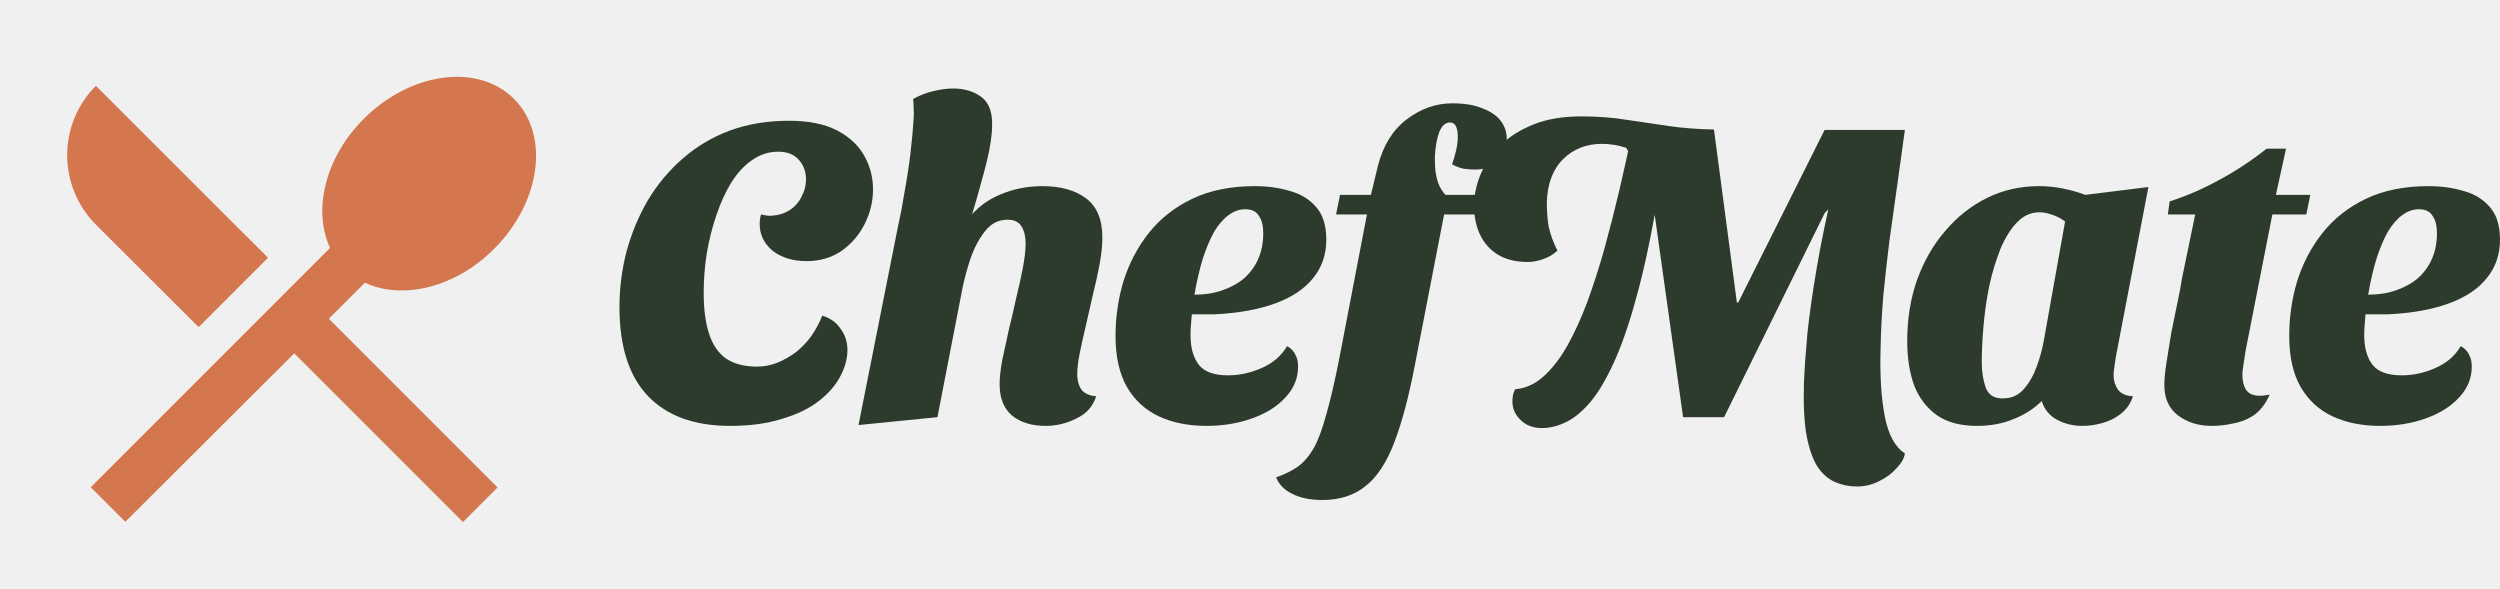
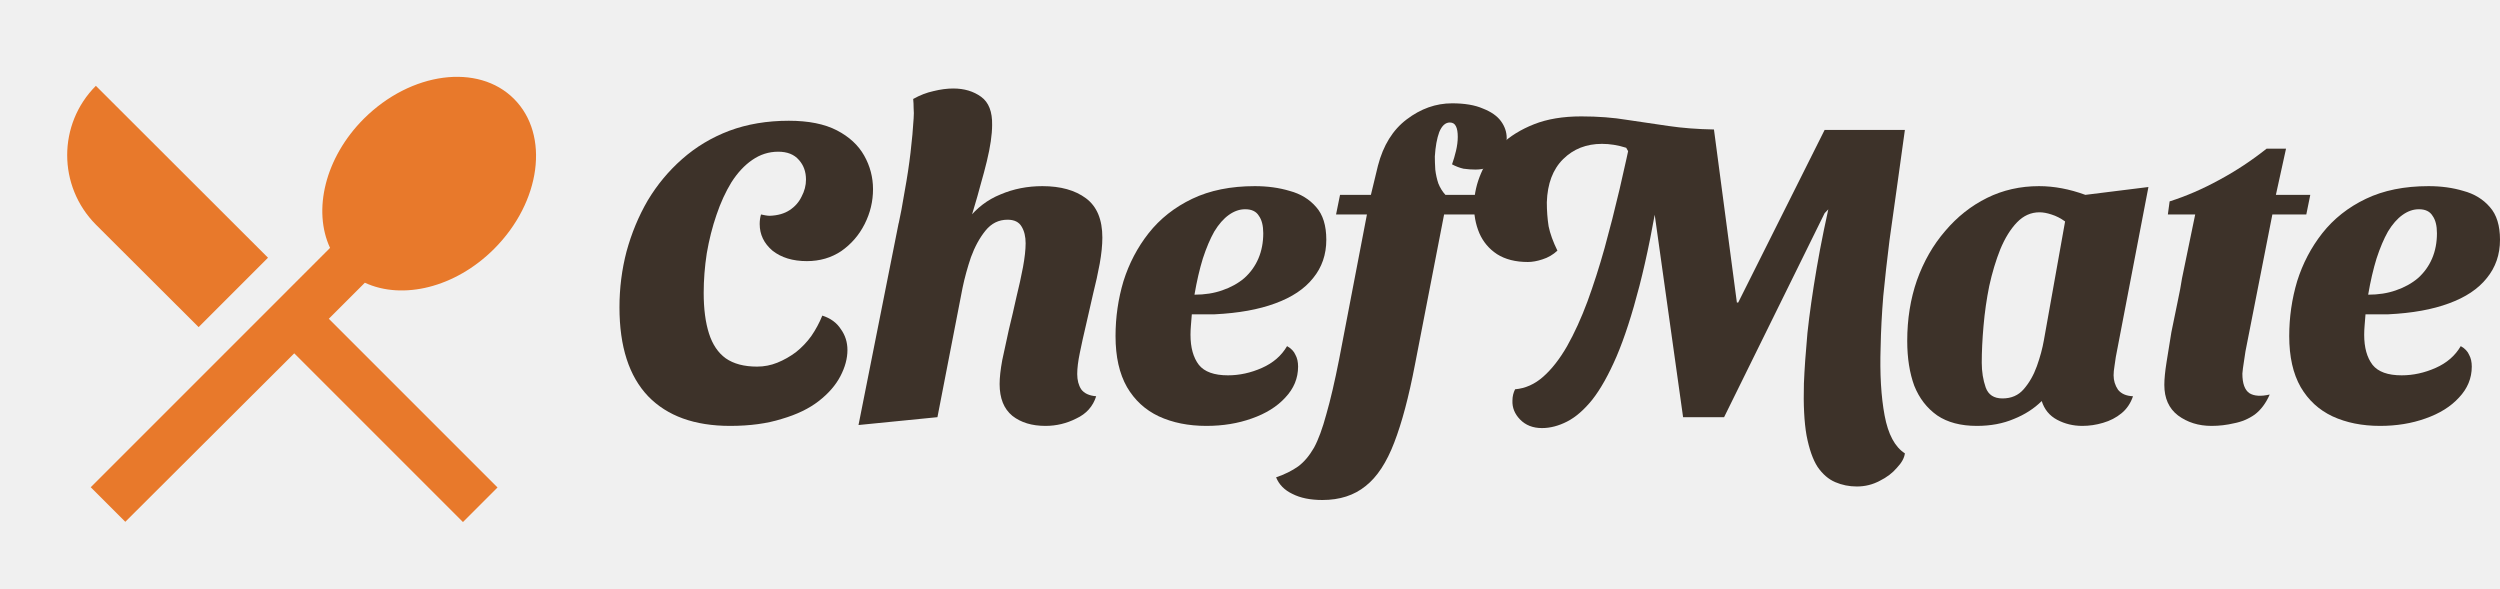
<svg xmlns="http://www.w3.org/2000/svg" width="565" height="133" viewBox="0 0 565 133" fill="none">
  <g clip-path="url(#clip0_45_5)">
-     <path d="M44.888 73.926L60.57 58.243L21.668 19.396C13.023 28.041 13.023 42.061 21.668 50.762L44.888 73.926ZM82.46 63.895C90.939 67.83 102.853 65.059 111.665 56.248C122.249 45.663 124.3 30.479 116.153 22.333C108.062 14.242 92.878 16.237 82.238 26.822C73.427 35.633 70.656 47.547 74.591 56.026L20.504 110.113L28.318 117.927L66.5 79.855L104.627 117.982L112.44 110.168L74.314 72.042L82.46 63.895Z" fill="#D4764E" />
+     <path d="M44.888 73.926L60.57 58.243L21.668 19.396C13.023 28.041 13.023 42.061 21.668 50.762L44.888 73.926ZM82.46 63.895C90.939 67.83 102.853 65.059 111.665 56.248C122.249 45.663 124.3 30.479 116.153 22.333C108.062 14.242 92.878 16.237 82.238 26.822C73.427 35.633 70.656 47.547 74.591 56.026L20.504 110.113L28.318 117.927L66.5 79.855L104.627 117.982L112.44 110.168L74.314 72.042L82.46 63.895Z" fill="#E8792B" />
  </g>
-   <path d="M165.013 96.252C156.975 96.252 150.796 94.019 146.478 89.553C142.159 85.021 140 78.322 140 69.456C140 65.121 140.531 60.917 141.594 56.845C142.724 52.708 144.318 48.865 146.378 45.319C148.504 41.772 151.095 38.653 154.151 35.96C157.274 33.201 160.828 31.067 164.814 29.556C168.867 28.046 173.351 27.29 178.268 27.29C182.719 27.29 186.34 28.013 189.13 29.458C191.92 30.902 193.98 32.807 195.309 35.172C196.637 37.536 197.302 40.065 197.302 42.757C197.302 45.516 196.671 48.143 195.408 50.639C194.146 53.135 192.385 55.17 190.126 56.747C187.868 58.257 185.277 59.013 182.353 59.013C179.164 59.013 176.573 58.225 174.58 56.648C172.654 55.006 171.69 53.003 171.69 50.639C171.69 49.851 171.79 49.128 171.989 48.471C172.321 48.537 172.654 48.603 172.986 48.668C173.318 48.734 173.65 48.767 173.982 48.767C175.776 48.701 177.271 48.274 178.467 47.486C179.663 46.698 180.56 45.68 181.158 44.432C181.822 43.184 182.154 41.904 182.154 40.59C182.154 38.817 181.623 37.339 180.56 36.157C179.497 34.909 177.935 34.285 175.876 34.285C173.75 34.285 171.79 34.909 169.996 36.157C168.269 37.339 166.708 39.014 165.312 41.181C163.984 43.349 162.854 45.811 161.924 48.57C160.994 51.263 160.263 54.153 159.732 57.239C159.267 60.261 159.034 63.249 159.034 66.204C159.034 69.817 159.433 72.871 160.23 75.367C161.027 77.862 162.29 79.734 164.017 80.982C165.811 82.23 168.169 82.854 171.092 82.854C172.687 82.854 174.215 82.558 175.677 81.967C177.138 81.376 178.533 80.588 179.862 79.603C181.191 78.552 182.353 77.337 183.35 75.958C184.346 74.513 185.177 72.969 185.841 71.327C187.702 71.918 189.097 72.936 190.027 74.381C191.023 75.761 191.522 77.337 191.522 79.11C191.522 81.015 190.99 82.985 189.927 85.021C188.864 87.057 187.236 88.929 185.044 90.637C182.852 92.344 180.061 93.691 176.673 94.676C173.351 95.727 169.465 96.252 165.013 96.252Z" fill="#2D3B2D" />
-   <path d="M236.277 96.252C233.221 96.252 230.729 95.497 228.803 93.986C226.876 92.41 225.913 90.013 225.913 86.794C225.913 85.35 226.112 83.543 226.511 81.376C226.976 79.209 227.474 76.91 228.006 74.48C228.603 72.05 229.168 69.62 229.7 67.19C230.298 64.76 230.796 62.494 231.194 60.392C231.593 58.225 231.792 56.418 231.792 54.974C231.792 53.463 231.493 52.215 230.896 51.23C230.298 50.179 229.235 49.654 227.707 49.654C225.713 49.654 224.053 50.475 222.724 52.117C221.395 53.758 220.299 55.762 219.435 58.126C218.638 60.49 218.007 62.789 217.542 65.022L211.861 94.282L194.023 96.055L203.092 50.442L218.738 49.555C220.731 46.994 223.189 45.122 226.112 43.94C229.035 42.692 232.191 42.068 235.579 42.068C239.698 42.068 242.987 42.987 245.445 44.826C247.903 46.665 249.132 49.621 249.132 53.693C249.132 55.4 248.933 57.371 248.534 59.604C248.136 61.771 247.638 64.037 247.04 66.401C246.508 68.766 245.977 71.097 245.445 73.396C244.914 75.629 244.449 77.731 244.05 79.701C243.651 81.606 243.452 83.215 243.452 84.529C243.452 85.908 243.751 87.057 244.349 87.977C245.013 88.896 246.143 89.422 247.737 89.553C247.006 91.852 245.512 93.526 243.253 94.577C241.06 95.694 238.735 96.252 236.277 96.252ZM218.239 52.905L202.892 51.525C203.49 48.767 204.022 45.943 204.487 43.053C205.018 40.163 205.45 37.306 205.782 34.482C206.115 31.658 206.347 29.096 206.48 26.798C206.546 25.944 206.546 25.156 206.48 24.433C206.48 23.711 206.447 23.021 206.38 22.364C207.908 21.511 209.436 20.919 210.965 20.591C212.559 20.197 214.054 20 215.449 20C217.907 20 220 20.624 221.727 21.872C223.455 23.12 224.285 25.254 224.219 28.275C224.219 29.326 224.119 30.541 223.92 31.921C223.72 33.3 223.421 34.81 223.023 36.452C222.624 38.094 222.159 39.835 221.628 41.674C221.163 43.447 220.631 45.319 220.033 47.289C219.502 49.194 218.904 51.066 218.239 52.905Z" fill="#2D3B2D" />
-   <path d="M272.64 96.252C268.587 96.252 265 95.53 261.877 94.085C258.821 92.64 256.43 90.44 254.702 87.484C252.975 84.463 252.111 80.621 252.111 75.958C252.111 71.689 252.709 67.551 253.905 63.544C255.167 59.538 257.061 55.926 259.585 52.708C262.176 49.424 265.465 46.829 269.451 44.925C273.437 43.02 278.154 42.068 283.602 42.068C286.459 42.068 289.083 42.429 291.475 43.151C293.933 43.808 295.926 45.023 297.454 46.797C298.982 48.504 299.746 50.967 299.746 54.185C299.746 57.535 298.75 60.425 296.757 62.855C294.83 65.285 291.973 67.19 288.186 68.569C284.466 69.948 279.915 70.769 274.534 71.032C273.67 71.032 272.773 71.032 271.843 71.032C270.979 71.032 270.149 71.032 269.351 71.032C269.285 71.82 269.219 72.641 269.152 73.495C269.086 74.283 269.053 75.005 269.053 75.662C269.053 78.552 269.684 80.818 270.946 82.46C272.208 84.036 274.401 84.824 277.523 84.824C280.114 84.824 282.672 84.266 285.197 83.149C287.721 82.033 289.615 80.391 290.877 78.224C291.807 78.749 292.438 79.406 292.77 80.194C293.169 80.916 293.368 81.803 293.368 82.854C293.368 85.481 292.405 87.812 290.478 89.849C288.618 91.885 286.094 93.461 282.905 94.577C279.782 95.694 276.361 96.252 272.64 96.252ZM269.949 66.599C272.275 66.599 274.367 66.27 276.228 65.613C278.154 64.957 279.815 64.037 281.21 62.855C282.606 61.607 283.669 60.129 284.399 58.422C285.13 56.714 285.496 54.809 285.496 52.708C285.496 51 285.163 49.686 284.499 48.767C283.901 47.782 282.871 47.289 281.41 47.289C280.147 47.289 278.918 47.716 277.722 48.57C276.527 49.424 275.43 50.672 274.434 52.314C273.504 53.956 272.64 55.992 271.843 58.422C271.112 60.786 270.481 63.512 269.949 66.599Z" fill="#2D3B2D" />
-   <path d="M298.861 113C296.137 113 293.878 112.54 292.085 111.621C290.291 110.767 289.062 109.519 288.397 107.877C290.324 107.22 291.985 106.399 293.38 105.414C294.709 104.429 295.905 103.017 296.968 101.178C297.964 99.339 298.894 96.81 299.758 93.592C300.688 90.374 301.651 86.236 302.648 81.179L308.926 48.471H301.95L302.847 44.038H309.823L311.418 37.438C312.613 32.84 314.773 29.359 317.895 26.995C321.084 24.565 324.506 23.35 328.16 23.35C331.016 23.35 333.342 23.744 335.135 24.532C336.996 25.254 338.358 26.207 339.221 27.389C340.085 28.571 340.517 29.852 340.517 31.231C340.517 33.595 339.819 35.369 338.424 36.551C337.095 37.733 335.434 38.324 333.441 38.324C332.578 38.324 331.681 38.258 330.751 38.127C329.887 37.93 329.023 37.602 328.16 37.142C328.492 36.222 328.791 35.204 329.057 34.088C329.322 32.971 329.455 31.921 329.455 30.935C329.455 29.884 329.322 29.096 329.057 28.571C328.791 27.98 328.326 27.684 327.661 27.684C326.665 27.684 325.868 28.407 325.27 29.852C324.738 31.297 324.406 33.136 324.273 35.369C324.273 36.222 324.306 37.208 324.373 38.324C324.506 39.441 324.738 40.492 325.07 41.477C325.469 42.462 326 43.316 326.665 44.038H336.331L335.733 48.471H326.366L319.789 82.361C318.393 89.651 316.832 95.53 315.105 99.996C313.377 104.528 311.218 107.811 308.627 109.847C306.036 111.949 302.781 113 298.861 113Z" fill="#2D3B2D" />
-   <path d="M380.377 94.282L373.9 48.077L373.501 47.191L369.316 29.261H387.353L392.535 68.372H392.834L412.367 29.359H430.305L412.367 48.176L389.645 94.282H380.377ZM348.488 96.745C346.428 96.745 344.767 96.088 343.505 94.774C342.309 93.526 341.744 92.114 341.811 90.538C341.811 89.619 342.01 88.765 342.409 87.977C344.734 87.78 346.86 86.827 348.787 85.12C350.713 83.412 352.507 81.113 354.168 78.224C355.829 75.268 357.357 71.918 358.752 68.175C360.147 64.365 361.443 60.326 362.639 56.057C363.835 51.722 364.964 47.289 366.027 42.757C367.09 38.16 368.087 33.661 369.017 29.261L375.195 41.378C373.734 50.442 372.172 58.192 370.511 64.628C368.851 71.065 367.123 76.385 365.329 80.588C363.536 84.726 361.709 87.977 359.848 90.341C357.988 92.64 356.095 94.282 354.168 95.267C352.241 96.252 350.348 96.745 348.488 96.745ZM345.299 59.21C342.508 59.21 340.183 58.619 338.323 57.436C336.529 56.254 335.2 54.678 334.337 52.708C333.473 50.672 333.074 48.471 333.141 46.107C333.207 43.743 333.739 41.411 334.735 39.112C335.732 36.748 337.227 34.613 339.22 32.709C341.213 30.804 343.704 29.261 346.694 28.078C349.684 26.896 353.238 26.305 357.357 26.305C361.144 26.305 364.599 26.568 367.721 27.093C370.844 27.553 373.966 28.013 377.089 28.473C380.211 28.932 383.6 29.195 387.254 29.261L379.48 38.324L368.02 34.285L367.522 33.398C365.662 32.807 363.835 32.512 362.041 32.512C358.52 32.512 355.596 33.661 353.271 35.96C350.946 38.258 349.717 41.51 349.584 45.713C349.584 47.618 349.717 49.424 349.983 51.131C350.315 52.773 350.979 54.612 351.976 56.648C350.979 57.568 349.85 58.225 348.587 58.619C347.392 59.013 346.295 59.21 345.299 59.21ZM419.641 109.946C417.914 109.946 416.286 109.618 414.758 108.961C413.23 108.304 411.902 107.155 410.772 105.513C409.709 103.871 408.879 101.506 408.281 98.419C407.749 95.398 407.55 91.49 407.683 86.696C407.816 83.412 408.081 79.603 408.48 75.268C408.945 70.933 409.643 66.04 410.573 60.589C411.503 55.138 412.732 49.161 414.26 42.659L413.861 40.294L412.367 29.359H430.504C429.972 33.234 429.408 37.306 428.81 41.575C428.212 45.844 427.614 50.113 427.016 54.382C426.484 58.651 426.019 62.822 425.621 66.894C425.289 70.966 425.089 74.808 425.023 78.421C424.823 84.463 425.122 89.619 425.92 93.888C426.717 98.157 428.245 101.014 430.504 102.459C430.371 103.51 429.773 104.593 428.71 105.71C427.713 106.892 426.418 107.877 424.823 108.665C423.229 109.519 421.502 109.946 419.641 109.946Z" fill="#2D3B2D" />
-   <path d="M446.779 96.252C443.125 96.252 440.136 95.464 437.811 93.888C435.485 92.246 433.758 90.013 432.628 87.189C431.566 84.299 431.034 80.916 431.034 77.041C431.034 72.115 431.765 67.551 433.226 63.347C434.754 59.078 436.88 55.368 439.604 52.215C442.328 48.997 445.484 46.501 449.072 44.728C452.659 42.954 456.579 42.068 460.831 42.068C464.219 42.068 467.707 42.725 471.295 44.038L485.545 42.265L478.171 80.686C478.104 81.278 478.005 81.967 477.872 82.755C477.739 83.543 477.673 84.233 477.673 84.824C477.673 86.006 478.005 87.09 478.669 88.075C479.4 88.995 480.529 89.487 482.057 89.553C481.526 91.129 480.662 92.41 479.466 93.395C478.27 94.38 476.875 95.103 475.281 95.562C473.753 96.022 472.192 96.252 470.597 96.252C468.538 96.252 466.644 95.792 464.917 94.873C463.189 93.953 462.027 92.541 461.429 90.637C459.701 92.344 457.609 93.691 455.151 94.676C452.692 95.727 449.902 96.252 446.779 96.252ZM452.559 90.046C454.553 90.046 456.147 89.356 457.343 87.977C458.605 86.532 459.602 84.791 460.333 82.755C461.063 80.719 461.595 78.749 461.927 76.844L466.711 50.048C465.714 49.325 464.684 48.8 463.621 48.471C462.625 48.143 461.728 47.979 460.931 47.979C459.004 47.979 457.31 48.734 455.848 50.245C454.386 51.755 453.124 53.791 452.061 56.353C451.065 58.849 450.234 61.607 449.57 64.628C448.972 67.584 448.54 70.605 448.274 73.692C448.009 76.713 447.876 79.471 447.876 81.967C447.876 84.003 448.175 85.875 448.773 87.583C449.371 89.225 450.633 90.046 452.559 90.046Z" fill="#2D3B2D" />
-   <path d="M499.801 96.252C496.878 96.252 494.354 95.464 492.228 93.888C490.168 92.311 489.138 90.013 489.138 86.992C489.138 85.678 489.304 83.97 489.637 81.869C489.969 79.701 490.334 77.435 490.733 75.071C491.198 72.707 491.663 70.441 492.128 68.273C492.593 66.106 492.925 64.333 493.125 62.953L496.114 48.471H489.936L490.334 45.516C494.055 44.334 497.775 42.725 501.496 40.689C505.282 38.653 508.87 36.288 512.258 33.595H516.643L514.351 44.038H522.124L521.227 48.471H513.554L507.475 79.406C507.342 80.325 507.209 81.212 507.076 82.066C506.943 82.854 506.844 83.642 506.777 84.43C506.777 86.663 507.309 88.141 508.372 88.863C509.435 89.52 510.963 89.619 512.956 89.159C512.092 91.129 510.963 92.64 509.568 93.691C508.172 94.676 506.611 95.333 504.884 95.661C503.223 96.055 501.529 96.252 499.801 96.252Z" fill="#2D3B2D" />
-   <path d="M537.894 96.252C533.841 96.252 530.254 95.53 527.131 94.085C524.075 92.64 521.683 90.44 519.956 87.484C518.229 84.463 517.365 80.621 517.365 75.958C517.365 71.689 517.963 67.551 519.159 63.544C520.421 59.538 522.314 55.926 524.839 52.708C527.43 49.424 530.719 46.829 534.705 44.925C538.691 43.02 543.408 42.068 548.856 42.068C551.713 42.068 554.337 42.429 556.729 43.151C559.187 43.808 561.18 45.023 562.708 46.797C564.236 48.504 565 50.967 565 54.185C565 57.535 564.003 60.425 562.01 62.855C560.084 65.285 557.227 67.19 553.44 68.569C549.72 69.948 545.169 70.769 539.787 71.032C538.924 71.032 538.027 71.032 537.097 71.032C536.233 71.032 535.402 71.032 534.605 71.032C534.539 71.82 534.472 72.641 534.406 73.495C534.339 74.283 534.306 75.005 534.306 75.662C534.306 78.552 534.937 80.818 536.2 82.46C537.462 84.036 539.654 84.824 542.777 84.824C545.368 84.824 547.926 84.266 550.45 83.149C552.975 82.033 554.868 80.391 556.131 78.224C557.061 78.749 557.692 79.406 558.024 80.194C558.423 80.916 558.622 81.803 558.622 82.854C558.622 85.481 557.659 87.812 555.732 89.849C553.872 91.885 551.347 93.461 548.158 94.577C545.036 95.694 541.614 96.252 537.894 96.252ZM535.203 66.599C537.528 66.599 539.621 66.27 541.481 65.613C543.408 64.957 545.069 64.037 546.464 62.855C547.859 61.607 548.922 60.129 549.653 58.422C550.384 56.714 550.749 54.809 550.749 52.708C550.749 51 550.417 49.686 549.753 48.767C549.155 47.782 548.125 47.289 546.663 47.289C545.401 47.289 544.172 47.716 542.976 48.57C541.78 49.424 540.684 50.672 539.688 52.314C538.757 53.956 537.894 55.992 537.097 58.422C536.366 60.786 535.735 63.512 535.203 66.599Z" fill="#2D3B2D" />
+   <path d="M165.013 96.252C156.975 96.252 150.796 94.019 146.478 89.553C142.159 85.021 140 78.322 140 69.456C140 65.121 140.531 60.917 141.594 56.845C142.724 52.708 144.318 48.865 146.378 45.319C148.504 41.772 151.095 38.653 154.151 35.96C157.274 33.201 160.828 31.067 164.814 29.556C168.867 28.046 173.351 27.29 178.268 27.29C182.719 27.29 186.34 28.013 189.13 29.458C191.92 30.902 193.98 32.807 195.309 35.172C196.637 37.536 197.302 40.065 197.302 42.757C197.302 45.516 196.671 48.143 195.408 50.639C194.146 53.135 192.385 55.17 190.126 56.747C187.868 58.257 185.277 59.013 182.353 59.013C179.164 59.013 176.573 58.225 174.58 56.648C172.654 55.006 171.69 53.003 171.69 50.639C171.69 49.851 171.79 49.128 171.989 48.471C172.321 48.537 172.654 48.603 172.986 48.668C173.318 48.734 173.65 48.767 173.982 48.767C175.776 48.701 177.271 48.274 178.467 47.486C179.663 46.698 180.56 45.68 181.158 44.432C181.822 43.184 182.154 41.904 182.154 40.59C182.154 38.817 181.623 37.339 180.56 36.157C179.497 34.909 177.935 34.285 175.876 34.285C173.75 34.285 171.79 34.909 169.996 36.157C168.269 37.339 166.708 39.014 165.312 41.181C163.984 43.349 162.854 45.811 161.924 48.57C160.994 51.263 160.263 54.153 159.732 57.239C159.267 60.261 159.034 63.249 159.034 66.204C159.034 69.817 159.433 72.871 160.23 75.367C161.027 77.862 162.29 79.734 164.017 80.982C165.811 82.23 168.169 82.854 171.092 82.854C172.687 82.854 174.215 82.558 175.677 81.967C177.138 81.376 178.533 80.588 179.862 79.603C181.191 78.552 182.353 77.337 183.35 75.958C184.346 74.513 185.177 72.969 185.841 71.327C187.702 71.918 189.097 72.936 190.027 74.381C191.023 75.761 191.522 77.337 191.522 79.11C191.522 81.015 190.99 82.985 189.927 85.021C188.864 87.057 187.236 88.929 185.044 90.637C182.852 92.344 180.061 93.691 176.673 94.676C173.351 95.727 169.465 96.252 165.013 96.252Z" fill="#3D3229" />
+   <path d="M236.277 96.252C233.221 96.252 230.729 95.497 228.803 93.986C226.876 92.41 225.913 90.013 225.913 86.794C225.913 85.35 226.112 83.543 226.511 81.376C226.976 79.209 227.474 76.91 228.006 74.48C228.603 72.05 229.168 69.62 229.7 67.19C230.298 64.76 230.796 62.494 231.194 60.392C231.593 58.225 231.792 56.418 231.792 54.974C231.792 53.463 231.493 52.215 230.896 51.23C230.298 50.179 229.235 49.654 227.707 49.654C225.713 49.654 224.053 50.475 222.724 52.117C221.395 53.758 220.299 55.762 219.435 58.126C218.638 60.49 218.007 62.789 217.542 65.022L211.861 94.282L194.023 96.055L203.092 50.442L218.738 49.555C220.731 46.994 223.189 45.122 226.112 43.94C229.035 42.692 232.191 42.068 235.579 42.068C239.698 42.068 242.987 42.987 245.445 44.826C247.903 46.665 249.132 49.621 249.132 53.693C249.132 55.4 248.933 57.371 248.534 59.604C248.136 61.771 247.638 64.037 247.04 66.401C246.508 68.766 245.977 71.097 245.445 73.396C244.914 75.629 244.449 77.731 244.05 79.701C243.651 81.606 243.452 83.215 243.452 84.529C243.452 85.908 243.751 87.057 244.349 87.977C245.013 88.896 246.143 89.422 247.737 89.553C247.006 91.852 245.512 93.526 243.253 94.577C241.06 95.694 238.735 96.252 236.277 96.252ZM218.239 52.905L202.892 51.525C203.49 48.767 204.022 45.943 204.487 43.053C205.018 40.163 205.45 37.306 205.782 34.482C206.115 31.658 206.347 29.096 206.48 26.798C206.546 25.944 206.546 25.156 206.48 24.433C206.48 23.711 206.447 23.021 206.38 22.364C207.908 21.511 209.436 20.919 210.965 20.591C212.559 20.197 214.054 20 215.449 20C217.907 20 220 20.624 221.727 21.872C223.455 23.12 224.285 25.254 224.219 28.275C224.219 29.326 224.119 30.541 223.92 31.921C223.72 33.3 223.421 34.81 223.023 36.452C222.624 38.094 222.159 39.835 221.628 41.674C221.163 43.447 220.631 45.319 220.033 47.289C219.502 49.194 218.904 51.066 218.239 52.905Z" fill="#3D3229" />
+   <path d="M272.64 96.252C268.587 96.252 265 95.53 261.877 94.085C258.821 92.64 256.43 90.44 254.702 87.484C252.975 84.463 252.111 80.621 252.111 75.958C252.111 71.689 252.709 67.551 253.905 63.544C255.167 59.538 257.061 55.926 259.585 52.708C262.176 49.424 265.465 46.829 269.451 44.925C273.437 43.02 278.154 42.068 283.602 42.068C286.459 42.068 289.083 42.429 291.475 43.151C293.933 43.808 295.926 45.023 297.454 46.797C298.982 48.504 299.746 50.967 299.746 54.185C299.746 57.535 298.75 60.425 296.757 62.855C294.83 65.285 291.973 67.19 288.186 68.569C284.466 69.948 279.915 70.769 274.534 71.032C273.67 71.032 272.773 71.032 271.843 71.032C270.979 71.032 270.149 71.032 269.351 71.032C269.285 71.82 269.219 72.641 269.152 73.495C269.086 74.283 269.053 75.005 269.053 75.662C269.053 78.552 269.684 80.818 270.946 82.46C272.208 84.036 274.401 84.824 277.523 84.824C280.114 84.824 282.672 84.266 285.197 83.149C287.721 82.033 289.615 80.391 290.877 78.224C291.807 78.749 292.438 79.406 292.77 80.194C293.169 80.916 293.368 81.803 293.368 82.854C293.368 85.481 292.405 87.812 290.478 89.849C288.618 91.885 286.094 93.461 282.905 94.577C279.782 95.694 276.361 96.252 272.64 96.252ZM269.949 66.599C272.275 66.599 274.367 66.27 276.228 65.613C278.154 64.957 279.815 64.037 281.21 62.855C282.606 61.607 283.669 60.129 284.399 58.422C285.13 56.714 285.496 54.809 285.496 52.708C285.496 51 285.163 49.686 284.499 48.767C283.901 47.782 282.871 47.289 281.41 47.289C280.147 47.289 278.918 47.716 277.722 48.57C276.527 49.424 275.43 50.672 274.434 52.314C273.504 53.956 272.64 55.992 271.843 58.422C271.112 60.786 270.481 63.512 269.949 66.599Z" fill="#3D3229" />
+   <path d="M298.861 113C296.137 113 293.878 112.54 292.085 111.621C290.291 110.767 289.062 109.519 288.397 107.877C290.324 107.22 291.985 106.399 293.38 105.414C294.709 104.429 295.905 103.017 296.968 101.178C297.964 99.339 298.894 96.81 299.758 93.592C300.688 90.374 301.651 86.236 302.648 81.179L308.926 48.471H301.95L302.847 44.038H309.823L311.418 37.438C312.613 32.84 314.773 29.359 317.895 26.995C321.084 24.565 324.506 23.35 328.16 23.35C331.016 23.35 333.342 23.744 335.135 24.532C336.996 25.254 338.358 26.207 339.221 27.389C340.085 28.571 340.517 29.852 340.517 31.231C340.517 33.595 339.819 35.369 338.424 36.551C337.095 37.733 335.434 38.324 333.441 38.324C332.578 38.324 331.681 38.258 330.751 38.127C329.887 37.93 329.023 37.602 328.16 37.142C328.492 36.222 328.791 35.204 329.057 34.088C329.322 32.971 329.455 31.921 329.455 30.935C329.455 29.884 329.322 29.096 329.057 28.571C328.791 27.98 328.326 27.684 327.661 27.684C326.665 27.684 325.868 28.407 325.27 29.852C324.738 31.297 324.406 33.136 324.273 35.369C324.273 36.222 324.306 37.208 324.373 38.324C324.506 39.441 324.738 40.492 325.07 41.477C325.469 42.462 326 43.316 326.665 44.038H336.331L335.733 48.471H326.366L319.789 82.361C318.393 89.651 316.832 95.53 315.105 99.996C313.377 104.528 311.218 107.811 308.627 109.847C306.036 111.949 302.781 113 298.861 113Z" fill="#3D3229" />
+   <path d="M380.377 94.282L373.9 48.077L373.501 47.191L369.316 29.261H387.353L392.535 68.372H392.834L412.367 29.359H430.305L412.367 48.176L389.645 94.282H380.377ZM348.488 96.745C346.428 96.745 344.767 96.088 343.505 94.774C342.309 93.526 341.744 92.114 341.811 90.538C341.811 89.619 342.01 88.765 342.409 87.977C344.734 87.78 346.86 86.827 348.787 85.12C350.713 83.412 352.507 81.113 354.168 78.224C355.829 75.268 357.357 71.918 358.752 68.175C360.147 64.365 361.443 60.326 362.639 56.057C363.835 51.722 364.964 47.289 366.027 42.757C367.09 38.16 368.087 33.661 369.017 29.261L375.195 41.378C373.734 50.442 372.172 58.192 370.511 64.628C368.851 71.065 367.123 76.385 365.329 80.588C363.536 84.726 361.709 87.977 359.848 90.341C357.988 92.64 356.095 94.282 354.168 95.267C352.241 96.252 350.348 96.745 348.488 96.745ZM345.299 59.21C342.508 59.21 340.183 58.619 338.323 57.436C336.529 56.254 335.2 54.678 334.337 52.708C333.473 50.672 333.074 48.471 333.141 46.107C333.207 43.743 333.739 41.411 334.735 39.112C335.732 36.748 337.227 34.613 339.22 32.709C341.213 30.804 343.704 29.261 346.694 28.078C349.684 26.896 353.238 26.305 357.357 26.305C361.144 26.305 364.599 26.568 367.721 27.093C370.844 27.553 373.966 28.013 377.089 28.473C380.211 28.932 383.6 29.195 387.254 29.261L379.48 38.324L368.02 34.285L367.522 33.398C365.662 32.807 363.835 32.512 362.041 32.512C358.52 32.512 355.596 33.661 353.271 35.96C350.946 38.258 349.717 41.51 349.584 45.713C349.584 47.618 349.717 49.424 349.983 51.131C350.315 52.773 350.979 54.612 351.976 56.648C350.979 57.568 349.85 58.225 348.587 58.619C347.392 59.013 346.295 59.21 345.299 59.21ZM419.641 109.946C417.914 109.946 416.286 109.618 414.758 108.961C413.23 108.304 411.902 107.155 410.772 105.513C409.709 103.871 408.879 101.506 408.281 98.419C407.749 95.398 407.55 91.49 407.683 86.696C407.816 83.412 408.081 79.603 408.48 75.268C408.945 70.933 409.643 66.04 410.573 60.589C411.503 55.138 412.732 49.161 414.26 42.659L413.861 40.294L412.367 29.359H430.504C429.972 33.234 429.408 37.306 428.81 41.575C428.212 45.844 427.614 50.113 427.016 54.382C426.484 58.651 426.019 62.822 425.621 66.894C425.289 70.966 425.089 74.808 425.023 78.421C424.823 84.463 425.122 89.619 425.92 93.888C426.717 98.157 428.245 101.014 430.504 102.459C430.371 103.51 429.773 104.593 428.71 105.71C427.713 106.892 426.418 107.877 424.823 108.665C423.229 109.519 421.502 109.946 419.641 109.946Z" fill="#3D3229" />
+   <path d="M446.779 96.252C443.125 96.252 440.136 95.464 437.811 93.888C435.485 92.246 433.758 90.013 432.628 87.189C431.566 84.299 431.034 80.916 431.034 77.041C431.034 72.115 431.765 67.551 433.226 63.347C434.754 59.078 436.88 55.368 439.604 52.215C442.328 48.997 445.484 46.501 449.072 44.728C452.659 42.954 456.579 42.068 460.831 42.068C464.219 42.068 467.707 42.725 471.295 44.038L485.545 42.265L478.171 80.686C478.104 81.278 478.005 81.967 477.872 82.755C477.739 83.543 477.673 84.233 477.673 84.824C477.673 86.006 478.005 87.09 478.669 88.075C479.4 88.995 480.529 89.487 482.057 89.553C481.526 91.129 480.662 92.41 479.466 93.395C478.27 94.38 476.875 95.103 475.281 95.562C473.753 96.022 472.192 96.252 470.597 96.252C468.538 96.252 466.644 95.792 464.917 94.873C463.189 93.953 462.027 92.541 461.429 90.637C459.701 92.344 457.609 93.691 455.151 94.676C452.692 95.727 449.902 96.252 446.779 96.252ZM452.559 90.046C454.553 90.046 456.147 89.356 457.343 87.977C458.605 86.532 459.602 84.791 460.333 82.755C461.063 80.719 461.595 78.749 461.927 76.844L466.711 50.048C465.714 49.325 464.684 48.8 463.621 48.471C462.625 48.143 461.728 47.979 460.931 47.979C459.004 47.979 457.31 48.734 455.848 50.245C454.386 51.755 453.124 53.791 452.061 56.353C451.065 58.849 450.234 61.607 449.57 64.628C448.972 67.584 448.54 70.605 448.274 73.692C448.009 76.713 447.876 79.471 447.876 81.967C447.876 84.003 448.175 85.875 448.773 87.583C449.371 89.225 450.633 90.046 452.559 90.046Z" fill="#3D3229" />
+   <path d="M499.801 96.252C496.878 96.252 494.354 95.464 492.228 93.888C490.168 92.311 489.138 90.013 489.138 86.992C489.138 85.678 489.304 83.97 489.637 81.869C489.969 79.701 490.334 77.435 490.733 75.071C491.198 72.707 491.663 70.441 492.128 68.273C492.593 66.106 492.925 64.333 493.125 62.953L496.114 48.471H489.936L490.334 45.516C494.055 44.334 497.775 42.725 501.496 40.689C505.282 38.653 508.87 36.288 512.258 33.595H516.643L514.351 44.038H522.124L521.227 48.471H513.554L507.475 79.406C507.342 80.325 507.209 81.212 507.076 82.066C506.943 82.854 506.844 83.642 506.777 84.43C506.777 86.663 507.309 88.141 508.372 88.863C509.435 89.52 510.963 89.619 512.956 89.159C512.092 91.129 510.963 92.64 509.568 93.691C508.172 94.676 506.611 95.333 504.884 95.661C503.223 96.055 501.529 96.252 499.801 96.252Z" fill="#3D3229" />
+   <path d="M537.894 96.252C533.841 96.252 530.254 95.53 527.131 94.085C524.075 92.64 521.683 90.44 519.956 87.484C518.229 84.463 517.365 80.621 517.365 75.958C517.365 71.689 517.963 67.551 519.159 63.544C520.421 59.538 522.314 55.926 524.839 52.708C527.43 49.424 530.719 46.829 534.705 44.925C538.691 43.02 543.408 42.068 548.856 42.068C551.713 42.068 554.337 42.429 556.729 43.151C559.187 43.808 561.18 45.023 562.708 46.797C564.236 48.504 565 50.967 565 54.185C565 57.535 564.003 60.425 562.01 62.855C560.084 65.285 557.227 67.19 553.44 68.569C549.72 69.948 545.169 70.769 539.787 71.032C538.924 71.032 538.027 71.032 537.097 71.032C536.233 71.032 535.402 71.032 534.605 71.032C534.539 71.82 534.472 72.641 534.406 73.495C534.339 74.283 534.306 75.005 534.306 75.662C534.306 78.552 534.937 80.818 536.2 82.46C537.462 84.036 539.654 84.824 542.777 84.824C545.368 84.824 547.926 84.266 550.45 83.149C552.975 82.033 554.868 80.391 556.131 78.224C557.061 78.749 557.692 79.406 558.024 80.194C558.423 80.916 558.622 81.803 558.622 82.854C558.622 85.481 557.659 87.812 555.732 89.849C553.872 91.885 551.347 93.461 548.158 94.577C545.036 95.694 541.614 96.252 537.894 96.252ZM535.203 66.599C537.528 66.599 539.621 66.27 541.481 65.613C543.408 64.957 545.069 64.037 546.464 62.855C547.859 61.607 548.922 60.129 549.653 58.422C550.384 56.714 550.749 54.809 550.749 52.708C550.749 51 550.417 49.686 549.753 48.767C549.155 47.782 548.125 47.289 546.663 47.289C545.401 47.289 544.172 47.716 542.976 48.57C541.78 49.424 540.684 50.672 539.688 52.314C538.757 53.956 537.894 55.992 537.097 58.422C536.366 60.786 535.735 63.512 535.203 66.599Z" fill="#3D3229" />
  <defs>
    <clipPath id="clip0_45_5">
      <rect width="133" height="133" fill="white" />
    </clipPath>
  </defs>
</svg>
